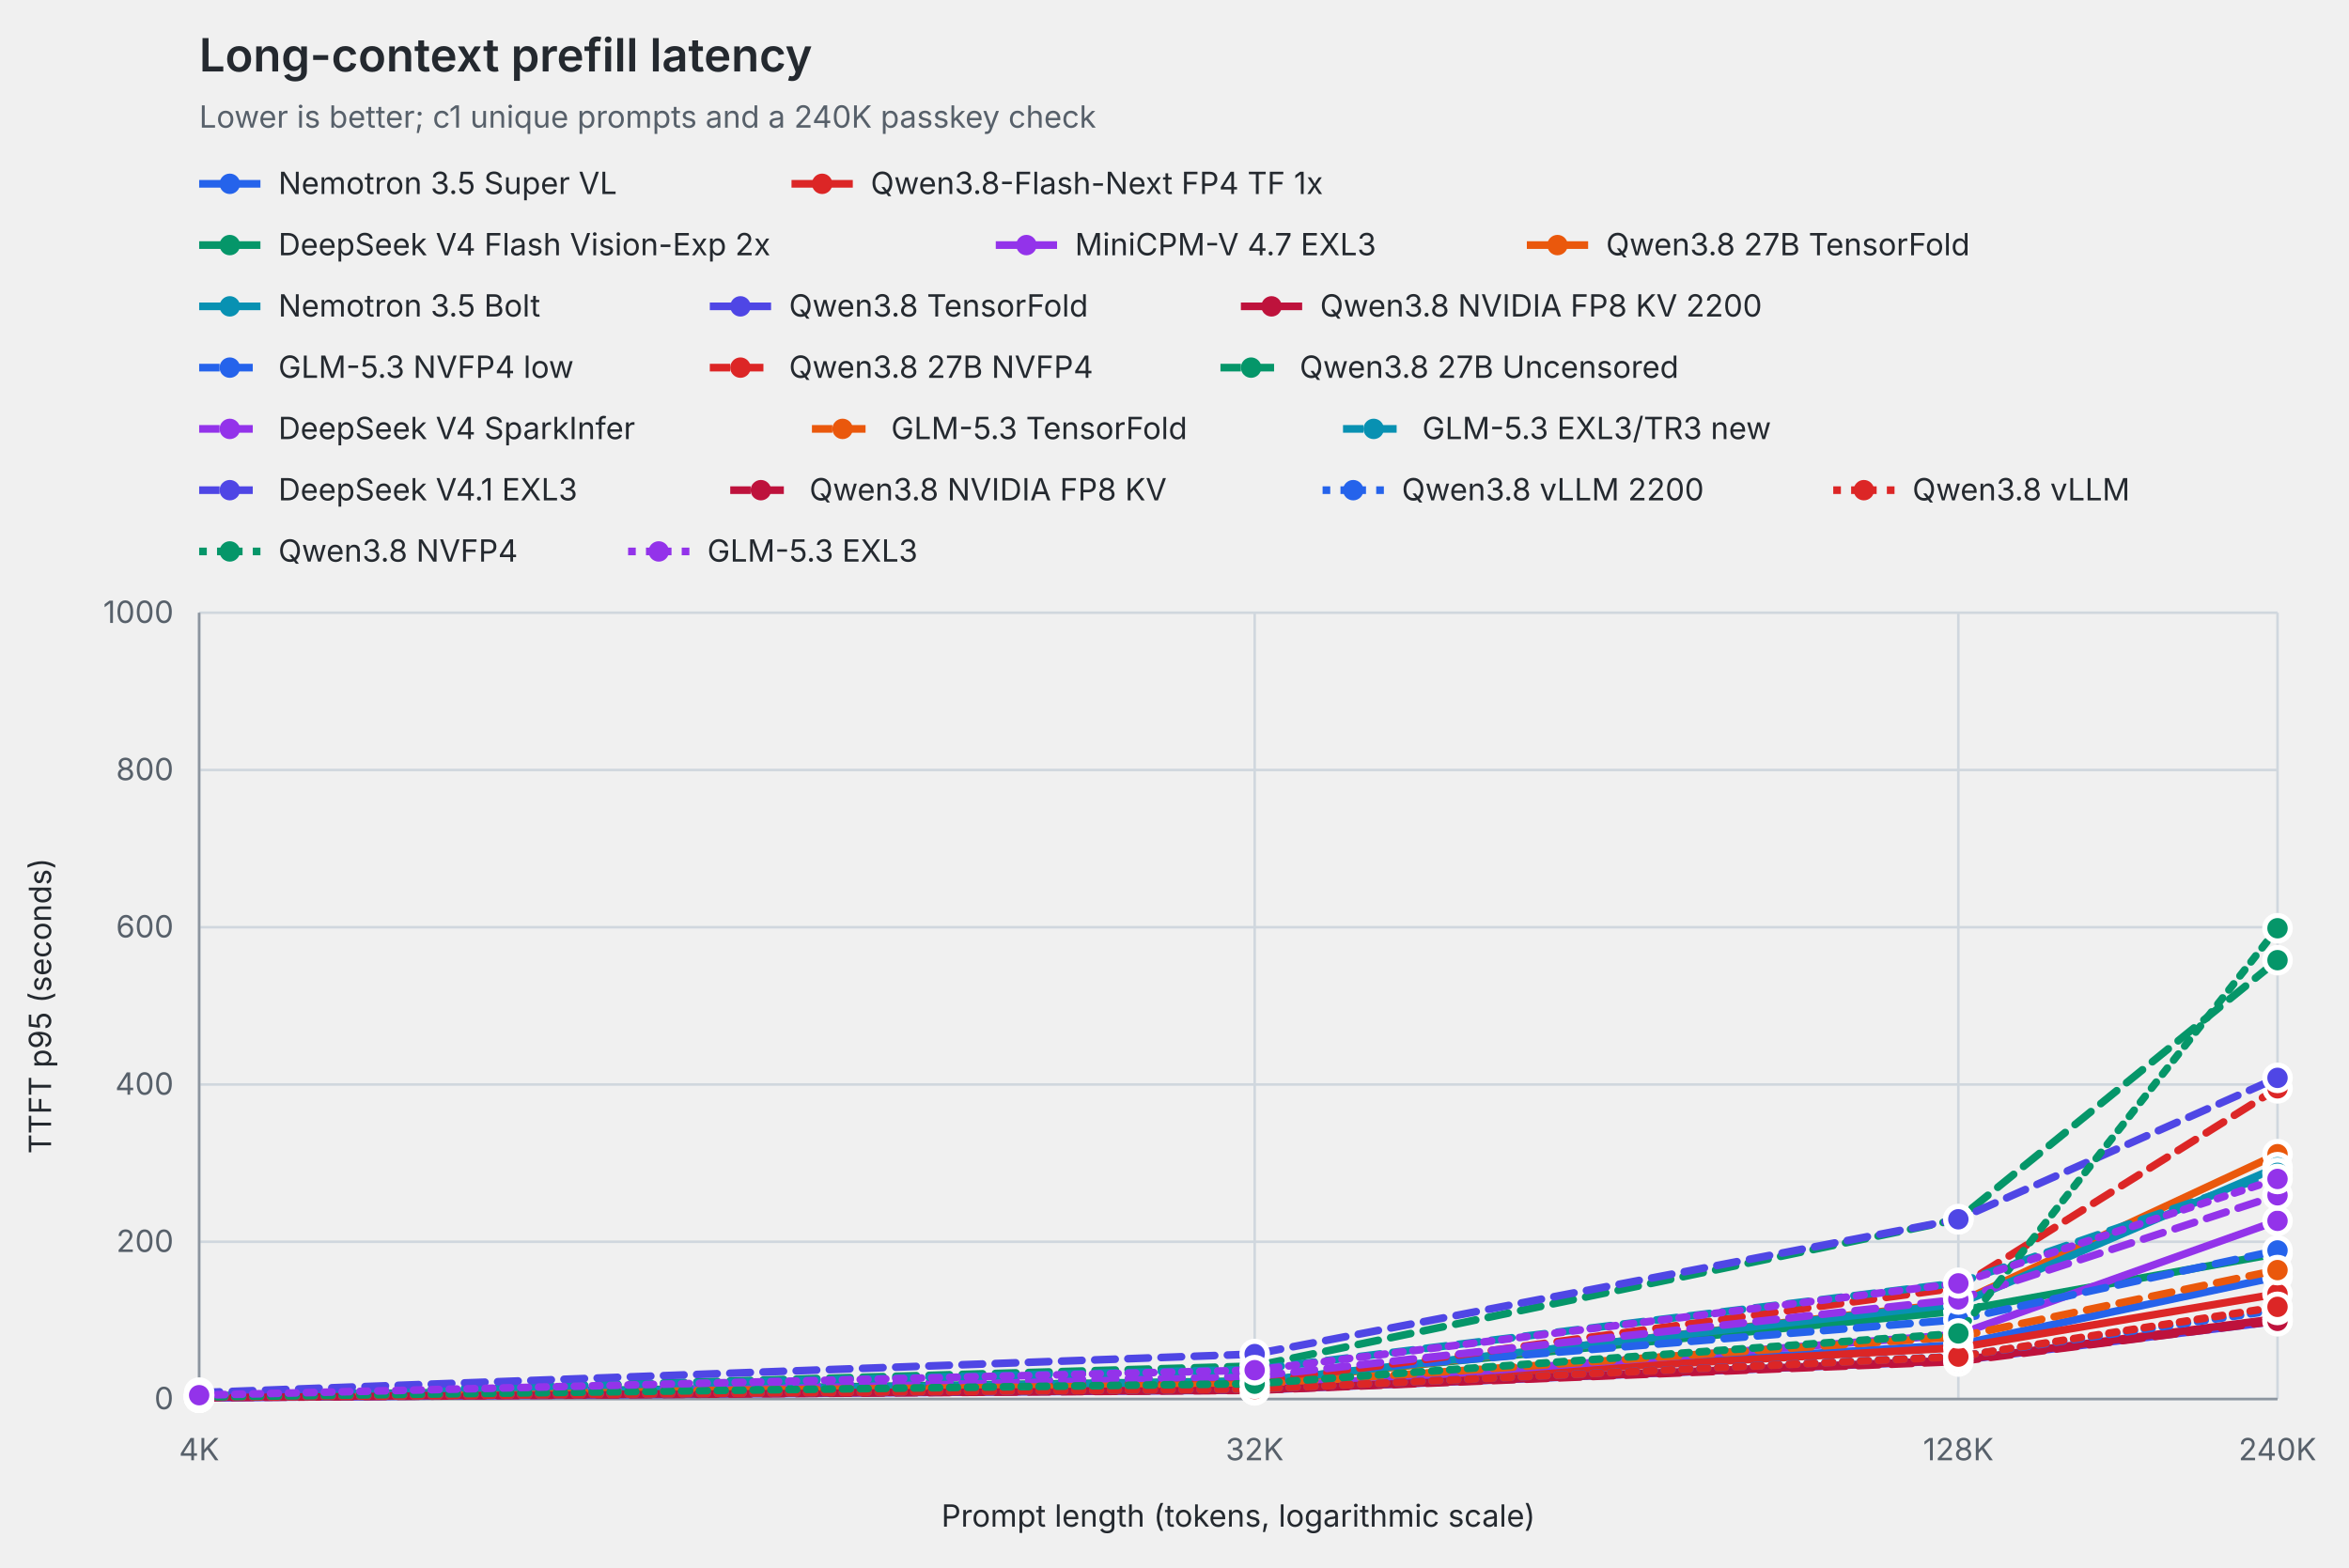
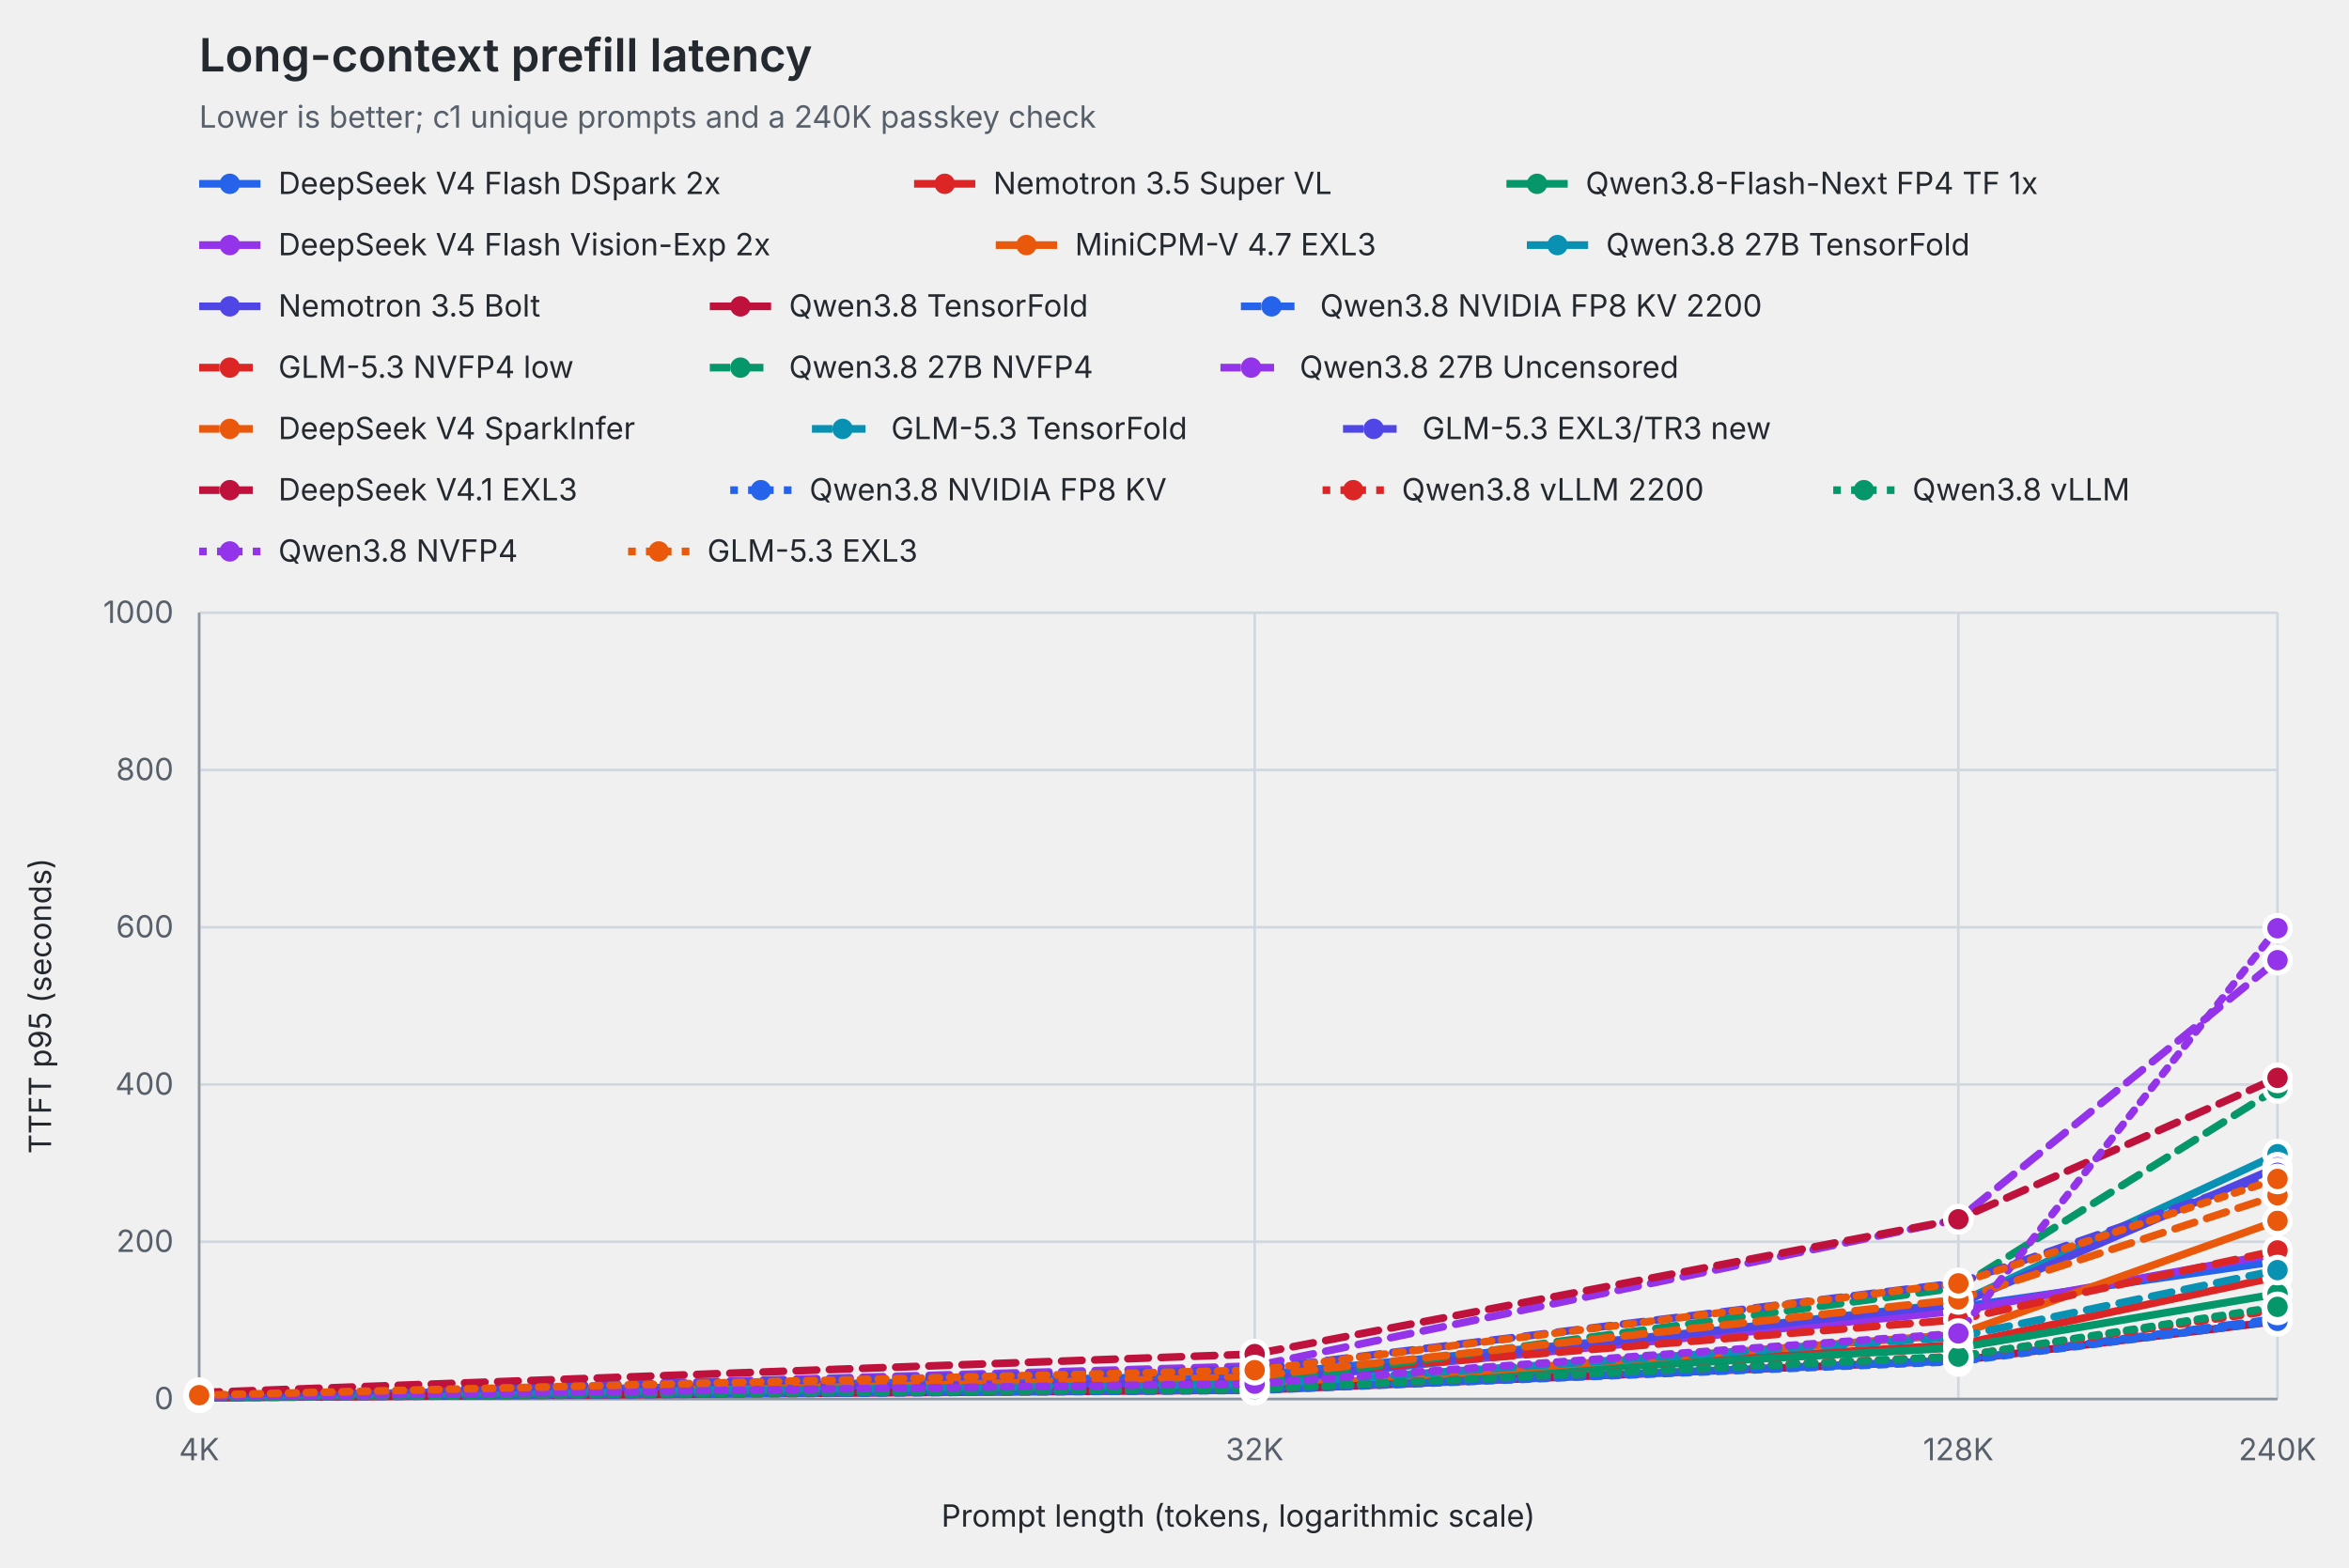
<svg xmlns="http://www.w3.org/2000/svg" width="920" height="614" viewBox="0 0 920 614" role="img" aria-labelledby="title desc">
  <style>
    :root { color-scheme: light dark; }
    text { font-family: ui-sans-serif, system-ui, -apple-system, BlinkMacSystemFont, "Segoe UI", sans-serif; fill: #24292f; font-size: 12px; }
    .title { font-size: 18px; font-weight: 600; }
    .subtitle, .tick { fill: #57606a; }
    .grid { stroke: #d0d7de; stroke-width: 1; }
    .axis { stroke: #8c959f; stroke-width: 1; }
    .series { fill: none; stroke-width: 3; stroke-linejoin: round; stroke-linecap: round; }
    .marker { stroke: #ffffff; stroke-width: 2; }
    @media (prefers-color-scheme: dark) {
      text { fill: #f0f6fc; }
      .subtitle, .tick { fill: #8c959f; }
      .grid { stroke: #30363d; }
      .axis { stroke: #6e7681; }
      .marker { stroke: #0d1117; }
    }
  </style>
  <text class="title" x="78" y="28">Long-context prefill latency</text>
  <text class="subtitle" x="78" y="50">Lower is better; c1 unique prompts and a 240K passkey check</text>
  <line x1="78" y1="72" x2="102" y2="72" stroke="#2563eb" stroke-width="3" stroke-dasharray="" />
  <circle cx="90" cy="72" r="4" fill="#2563eb" />
-   <text x="109" y="76">Nemotron 3.5 Super VL</text>
-   <line x1="310" y1="72" x2="334" y2="72" stroke="#dc2626" stroke-width="3" stroke-dasharray="" />
-   <circle cx="322" cy="72" r="4" fill="#dc2626" />
-   <text x="341" y="76">Qwen3.8-Flash-Next FP4 TF 1x</text>
-   <line x1="78" y1="96" x2="102" y2="96" stroke="#059669" stroke-width="3" stroke-dasharray="" />
-   <circle cx="90" cy="96" r="4" fill="#059669" />
+   <text x="109" y="76">DeepSeek V4 Flash DSpark 2x</text>
+   <line x1="358" y1="72" x2="382" y2="72" stroke="#dc2626" stroke-width="3" stroke-dasharray="" />
+   <circle cx="370" cy="72" r="4" fill="#dc2626" />
+   <text x="389" y="76">Nemotron 3.5 Super VL</text>
+   <line x1="590" y1="72" x2="614" y2="72" stroke="#059669" stroke-width="3" stroke-dasharray="" />
+   <circle cx="602" cy="72" r="4" fill="#059669" />
+   <text x="621" y="76">Qwen3.8-Flash-Next FP4 TF 1x</text>
+   <line x1="78" y1="96" x2="102" y2="96" stroke="#9333ea" stroke-width="3" stroke-dasharray="" />
+   <circle cx="90" cy="96" r="4" fill="#9333ea" />
  <text x="109" y="100">DeepSeek V4 Flash Vision-Exp 2x</text>
-   <line x1="390" y1="96" x2="414" y2="96" stroke="#9333ea" stroke-width="3" stroke-dasharray="" />
-   <circle cx="402" cy="96" r="4" fill="#9333ea" />
+   <line x1="390" y1="96" x2="414" y2="96" stroke="#ea580c" stroke-width="3" stroke-dasharray="" />
+   <circle cx="402" cy="96" r="4" fill="#ea580c" />
  <text x="421" y="100">MiniCPM-V 4.7 EXL3</text>
-   <line x1="598" y1="96" x2="622" y2="96" stroke="#ea580c" stroke-width="3" stroke-dasharray="" />
-   <circle cx="610" cy="96" r="4" fill="#ea580c" />
+   <line x1="598" y1="96" x2="622" y2="96" stroke="#0891b2" stroke-width="3" stroke-dasharray="" />
+   <circle cx="610" cy="96" r="4" fill="#0891b2" />
  <text x="629" y="100">Qwen3.8 27B TensorFold</text>
-   <line x1="78" y1="120" x2="102" y2="120" stroke="#0891b2" stroke-width="3" stroke-dasharray="" />
-   <circle cx="90" cy="120" r="4" fill="#0891b2" />
+   <line x1="78" y1="120" x2="102" y2="120" stroke="#4f46e5" stroke-width="3" stroke-dasharray="" />
+   <circle cx="90" cy="120" r="4" fill="#4f46e5" />
  <text x="109" y="124">Nemotron 3.5 Bolt</text>
-   <line x1="278" y1="120" x2="302" y2="120" stroke="#4f46e5" stroke-width="3" stroke-dasharray="" />
-   <circle cx="290" cy="120" r="4" fill="#4f46e5" />
+   <line x1="278" y1="120" x2="302" y2="120" stroke="#be123c" stroke-width="3" stroke-dasharray="" />
+   <circle cx="290" cy="120" r="4" fill="#be123c" />
  <text x="309" y="124">Qwen3.8 TensorFold</text>
-   <line x1="486" y1="120" x2="510" y2="120" stroke="#be123c" stroke-width="3" stroke-dasharray="" />
-   <circle cx="498" cy="120" r="4" fill="#be123c" />
+   <line x1="486" y1="120" x2="510" y2="120" stroke="#2563eb" stroke-width="3" stroke-dasharray="8 5" />
+   <circle cx="498" cy="120" r="4" fill="#2563eb" />
  <text x="517" y="124">Qwen3.8 NVIDIA FP8 KV 2200</text>
-   <line x1="78" y1="144" x2="102" y2="144" stroke="#2563eb" stroke-width="3" stroke-dasharray="8 5" />
-   <circle cx="90" cy="144" r="4" fill="#2563eb" />
+   <line x1="78" y1="144" x2="102" y2="144" stroke="#dc2626" stroke-width="3" stroke-dasharray="8 5" />
+   <circle cx="90" cy="144" r="4" fill="#dc2626" />
  <text x="109" y="148">GLM-5.3 NVFP4 low</text>
-   <line x1="278" y1="144" x2="302" y2="144" stroke="#dc2626" stroke-width="3" stroke-dasharray="8 5" />
-   <circle cx="290" cy="144" r="4" fill="#dc2626" />
+   <line x1="278" y1="144" x2="302" y2="144" stroke="#059669" stroke-width="3" stroke-dasharray="8 5" />
+   <circle cx="290" cy="144" r="4" fill="#059669" />
  <text x="309" y="148">Qwen3.8 27B NVFP4</text>
-   <line x1="478" y1="144" x2="502" y2="144" stroke="#059669" stroke-width="3" stroke-dasharray="8 5" />
-   <circle cx="490" cy="144" r="4" fill="#059669" />
+   <line x1="478" y1="144" x2="502" y2="144" stroke="#9333ea" stroke-width="3" stroke-dasharray="8 5" />
+   <circle cx="490" cy="144" r="4" fill="#9333ea" />
  <text x="509" y="148">Qwen3.8 27B Uncensored</text>
-   <line x1="78" y1="168" x2="102" y2="168" stroke="#9333ea" stroke-width="3" stroke-dasharray="8 5" />
-   <circle cx="90" cy="168" r="4" fill="#9333ea" />
+   <line x1="78" y1="168" x2="102" y2="168" stroke="#ea580c" stroke-width="3" stroke-dasharray="8 5" />
+   <circle cx="90" cy="168" r="4" fill="#ea580c" />
  <text x="109" y="172">DeepSeek V4 SparkInfer</text>
-   <line x1="318" y1="168" x2="342" y2="168" stroke="#ea580c" stroke-width="3" stroke-dasharray="8 5" />
-   <circle cx="330" cy="168" r="4" fill="#ea580c" />
+   <line x1="318" y1="168" x2="342" y2="168" stroke="#0891b2" stroke-width="3" stroke-dasharray="8 5" />
+   <circle cx="330" cy="168" r="4" fill="#0891b2" />
  <text x="349" y="172">GLM-5.3 TensorFold</text>
-   <line x1="526" y1="168" x2="550" y2="168" stroke="#0891b2" stroke-width="3" stroke-dasharray="8 5" />
-   <circle cx="538" cy="168" r="4" fill="#0891b2" />
+   <line x1="526" y1="168" x2="550" y2="168" stroke="#4f46e5" stroke-width="3" stroke-dasharray="8 5" />
+   <circle cx="538" cy="168" r="4" fill="#4f46e5" />
  <text x="557" y="172">GLM-5.3 EXL3/TR3 new</text>
-   <line x1="78" y1="192" x2="102" y2="192" stroke="#4f46e5" stroke-width="3" stroke-dasharray="8 5" />
-   <circle cx="90" cy="192" r="4" fill="#4f46e5" />
+   <line x1="78" y1="192" x2="102" y2="192" stroke="#be123c" stroke-width="3" stroke-dasharray="8 5" />
+   <circle cx="90" cy="192" r="4" fill="#be123c" />
  <text x="109" y="196">DeepSeek V4.1 EXL3</text>
-   <line x1="286" y1="192" x2="310" y2="192" stroke="#be123c" stroke-width="3" stroke-dasharray="8 5" />
-   <circle cx="298" cy="192" r="4" fill="#be123c" />
+   <line x1="286" y1="192" x2="310" y2="192" stroke="#2563eb" stroke-width="3" stroke-dasharray="3 4" />
+   <circle cx="298" cy="192" r="4" fill="#2563eb" />
  <text x="317" y="196">Qwen3.8 NVIDIA FP8 KV</text>
-   <line x1="518" y1="192" x2="542" y2="192" stroke="#2563eb" stroke-width="3" stroke-dasharray="3 4" />
-   <circle cx="530" cy="192" r="4" fill="#2563eb" />
+   <line x1="518" y1="192" x2="542" y2="192" stroke="#dc2626" stroke-width="3" stroke-dasharray="3 4" />
+   <circle cx="530" cy="192" r="4" fill="#dc2626" />
  <text x="549" y="196">Qwen3.8 vLLM 2200</text>
-   <line x1="718" y1="192" x2="742" y2="192" stroke="#dc2626" stroke-width="3" stroke-dasharray="3 4" />
-   <circle cx="730" cy="192" r="4" fill="#dc2626" />
+   <line x1="718" y1="192" x2="742" y2="192" stroke="#059669" stroke-width="3" stroke-dasharray="3 4" />
+   <circle cx="730" cy="192" r="4" fill="#059669" />
  <text x="749" y="196">Qwen3.8 vLLM</text>
-   <line x1="78" y1="216" x2="102" y2="216" stroke="#059669" stroke-width="3" stroke-dasharray="3 4" />
-   <circle cx="90" cy="216" r="4" fill="#059669" />
+   <line x1="78" y1="216" x2="102" y2="216" stroke="#9333ea" stroke-width="3" stroke-dasharray="3 4" />
+   <circle cx="90" cy="216" r="4" fill="#9333ea" />
  <text x="109" y="220">Qwen3.8 NVFP4</text>
-   <line x1="246" y1="216" x2="270" y2="216" stroke="#9333ea" stroke-width="3" stroke-dasharray="3 4" />
-   <circle cx="258" cy="216" r="4" fill="#9333ea" />
+   <line x1="246" y1="216" x2="270" y2="216" stroke="#ea580c" stroke-width="3" stroke-dasharray="3 4" />
+   <circle cx="258" cy="216" r="4" fill="#ea580c" />
  <text x="277" y="220">GLM-5.3 EXL3</text>
  <line class="grid" x1="78" y1="548.0" x2="892" y2="548.0" />
  <text class="tick" x="68" y="552.0" text-anchor="end">0</text>
  <line class="grid" x1="78" y1="486.4" x2="892" y2="486.4" />
  <text class="tick" x="68" y="490.4" text-anchor="end">200</text>
  <line class="grid" x1="78" y1="424.8" x2="892" y2="424.8" />
  <text class="tick" x="68" y="428.8" text-anchor="end">400</text>
  <line class="grid" x1="78" y1="363.2" x2="892" y2="363.2" />
  <text class="tick" x="68" y="367.2" text-anchor="end">600</text>
  <line class="grid" x1="78" y1="301.6" x2="892" y2="301.6" />
  <text class="tick" x="68" y="305.6" text-anchor="end">800</text>
  <line class="grid" x1="78" y1="240.0" x2="892" y2="240.0" />
  <text class="tick" x="68" y="244.0" text-anchor="end">1000</text>
  <line class="grid" x1="78.0" y1="240" x2="78.0" y2="548" />
  <text class="tick" x="78.0" y="572" text-anchor="middle">4K</text>
  <line class="grid" x1="491.4" y1="240" x2="491.4" y2="548" />
  <text class="tick" x="491.4" y="572" text-anchor="middle">32K</text>
  <line class="grid" x1="767.0" y1="240" x2="767.0" y2="548" />
  <text class="tick" x="767.0" y="572" text-anchor="middle">128K</text>
  <line class="grid" x1="892.0" y1="240" x2="892.0" y2="548" />
  <text class="tick" x="892.0" y="572" text-anchor="middle">240K</text>
  <line class="axis" x1="78" y1="548" x2="892" y2="548" />
  <line class="axis" x1="78" y1="240" x2="78" y2="548" />
  <text x="485.0" y="598" text-anchor="middle">Prompt length (tokens, logarithmic scale)</text>
  <text transform="translate(20 394.0) rotate(-90)" text-anchor="middle">TTFT p95 (seconds)</text>
-   <path class="series" d="M 78.0 547.4 L 491.4 543.4 L 767.0 526.7 L 892.0 500.1" stroke="#2563eb" stroke-dasharray="" />
-   <circle class="marker" cx="78.0" cy="547.4" r="5" fill="#2563eb" />
-   <circle class="marker" cx="491.4" cy="543.4" r="5" fill="#2563eb" />
-   <circle class="marker" cx="767.0" cy="526.7" r="5" fill="#2563eb" />
-   <circle class="marker" cx="892.0" cy="500.1" r="5" fill="#2563eb" />
-   <path class="series" d="M 78.0 547.4 L 491.4 543.4 L 767.0 527.9 L 892.0 506.8" stroke="#dc2626" stroke-dasharray="" />
+   <path class="series" d="M 78.0 547.3 L 491.4 538.6 L 767.0 512.0 L 892.0 494.0" stroke="#2563eb" stroke-dasharray="" />
+   <circle class="marker" cx="78.0" cy="547.3" r="5" fill="#2563eb" />
+   <circle class="marker" cx="491.4" cy="538.6" r="5" fill="#2563eb" />
+   <circle class="marker" cx="767.0" cy="512.0" r="5" fill="#2563eb" />
+   <circle class="marker" cx="892.0" cy="494.0" r="5" fill="#2563eb" />
+   <path class="series" d="M 78.0 547.4 L 491.4 543.4 L 767.0 526.7 L 892.0 500.1" stroke="#dc2626" stroke-dasharray="" />
  <circle class="marker" cx="78.0" cy="547.4" r="5" fill="#dc2626" />
  <circle class="marker" cx="491.4" cy="543.4" r="5" fill="#dc2626" />
-   <circle class="marker" cx="767.0" cy="527.9" r="5" fill="#dc2626" />
-   <circle class="marker" cx="892.0" cy="506.8" r="5" fill="#dc2626" />
-   <path class="series" d="M 78.0 546.8 L 491.4 540.9 L 767.0 513.5 L 892.0 491.0" stroke="#059669" stroke-dasharray="" />
-   <circle class="marker" cx="78.0" cy="546.8" r="5" fill="#059669" />
-   <circle class="marker" cx="491.4" cy="540.9" r="5" fill="#059669" />
-   <circle class="marker" cx="767.0" cy="513.5" r="5" fill="#059669" />
-   <circle class="marker" cx="892.0" cy="491.0" r="5" fill="#059669" />
-   <path class="series" d="M 78.0 547.5 L 491.4 543.9 L 767.0 522.7 L 892.0 478.2" stroke="#9333ea" stroke-dasharray="" />
-   <circle class="marker" cx="78.0" cy="547.5" r="5" fill="#9333ea" />
-   <circle class="marker" cx="491.4" cy="543.9" r="5" fill="#9333ea" />
-   <circle class="marker" cx="767.0" cy="522.7" r="5" fill="#9333ea" />
-   <circle class="marker" cx="892.0" cy="478.2" r="5" fill="#9333ea" />
-   <path class="series" d="M 78.0 547.2 L 491.4 541.7 L 767.0 510.3 L 892.0 452.1" stroke="#ea580c" stroke-dasharray="" />
-   <circle class="marker" cx="78.0" cy="547.2" r="5" fill="#ea580c" />
-   <circle class="marker" cx="491.4" cy="541.7" r="5" fill="#ea580c" />
-   <circle class="marker" cx="767.0" cy="510.3" r="5" fill="#ea580c" />
-   <circle class="marker" cx="892.0" cy="452.1" r="5" fill="#ea580c" />
-   <path class="series" d="M 78.0 547.2 L 491.4 541.2 L 767.0 510.8 L 892.0 457.2" stroke="#0891b2" stroke-dasharray="" />
+   <circle class="marker" cx="767.0" cy="526.7" r="5" fill="#dc2626" />
+   <circle class="marker" cx="892.0" cy="500.1" r="5" fill="#dc2626" />
+   <path class="series" d="M 78.0 547.4 L 491.4 543.4 L 767.0 527.9 L 892.0 506.8" stroke="#059669" stroke-dasharray="" />
+   <circle class="marker" cx="78.0" cy="547.4" r="5" fill="#059669" />
+   <circle class="marker" cx="491.4" cy="543.4" r="5" fill="#059669" />
+   <circle class="marker" cx="767.0" cy="527.9" r="5" fill="#059669" />
+   <circle class="marker" cx="892.0" cy="506.8" r="5" fill="#059669" />
+   <path class="series" d="M 78.0 546.8 L 491.4 540.9 L 767.0 513.5 L 892.0 491.0" stroke="#9333ea" stroke-dasharray="" />
+   <circle class="marker" cx="78.0" cy="546.8" r="5" fill="#9333ea" />
+   <circle class="marker" cx="491.4" cy="540.9" r="5" fill="#9333ea" />
+   <circle class="marker" cx="767.0" cy="513.5" r="5" fill="#9333ea" />
+   <circle class="marker" cx="892.0" cy="491.0" r="5" fill="#9333ea" />
+   <path class="series" d="M 78.0 547.5 L 491.4 543.9 L 767.0 522.7 L 892.0 478.2" stroke="#ea580c" stroke-dasharray="" />
+   <circle class="marker" cx="78.0" cy="547.5" r="5" fill="#ea580c" />
+   <circle class="marker" cx="491.4" cy="543.9" r="5" fill="#ea580c" />
+   <circle class="marker" cx="767.0" cy="522.7" r="5" fill="#ea580c" />
+   <circle class="marker" cx="892.0" cy="478.2" r="5" fill="#ea580c" />
+   <path class="series" d="M 78.0 547.2 L 491.4 541.7 L 767.0 510.3 L 892.0 452.1" stroke="#0891b2" stroke-dasharray="" />
  <circle class="marker" cx="78.0" cy="547.2" r="5" fill="#0891b2" />
-   <circle class="marker" cx="491.4" cy="541.2" r="5" fill="#0891b2" />
-   <circle class="marker" cx="767.0" cy="510.8" r="5" fill="#0891b2" />
-   <circle class="marker" cx="892.0" cy="457.2" r="5" fill="#0891b2" />
-   <path class="series" d="M 78.0 547.5 L 491.4 544.5 L 767.0 532.9 L 892.0 517.5" stroke="#4f46e5" stroke-dasharray="" />
-   <circle class="marker" cx="78.0" cy="547.5" r="5" fill="#4f46e5" />
-   <circle class="marker" cx="491.4" cy="544.5" r="5" fill="#4f46e5" />
-   <circle class="marker" cx="767.0" cy="532.9" r="5" fill="#4f46e5" />
-   <circle class="marker" cx="892.0" cy="517.5" r="5" fill="#4f46e5" />
-   <path class="series" d="M 78.0 547.3 L 491.4 544.4 L 767.0 532.8 L 892.0 516.5" stroke="#be123c" stroke-dasharray="" />
-   <circle class="marker" cx="78.0" cy="547.3" r="5" fill="#be123c" />
-   <circle class="marker" cx="491.4" cy="544.4" r="5" fill="#be123c" />
-   <circle class="marker" cx="767.0" cy="532.8" r="5" fill="#be123c" />
-   <circle class="marker" cx="892.0" cy="516.5" r="5" fill="#be123c" />
-   <path class="series" d="M 78.0 547.1 L 491.4 539.3 L 767.0 516.9 L 892.0 489.8" stroke="#2563eb" stroke-dasharray="8 5" />
-   <circle class="marker" cx="78.0" cy="547.1" r="5" fill="#2563eb" />
-   <circle class="marker" cx="491.4" cy="539.3" r="5" fill="#2563eb" />
-   <circle class="marker" cx="767.0" cy="516.9" r="5" fill="#2563eb" />
-   <circle class="marker" cx="892.0" cy="489.8" r="5" fill="#2563eb" />
-   <path class="series" d="M 78.0 547.4 L 491.4 541.5 L 767.0 504.4 L 892.0 426.3" stroke="#dc2626" stroke-dasharray="8 5" />
-   <circle class="marker" cx="78.0" cy="547.4" r="5" fill="#dc2626" />
-   <circle class="marker" cx="491.4" cy="541.5" r="5" fill="#dc2626" />
-   <circle class="marker" cx="767.0" cy="504.4" r="5" fill="#dc2626" />
-   <circle class="marker" cx="892.0" cy="426.3" r="5" fill="#dc2626" />
-   <path class="series" d="M 78.0 546.9 L 491.4 535.1 L 767.0 477.6 L 892.0 376.1" stroke="#059669" stroke-dasharray="8 5" />
-   <circle class="marker" cx="78.0" cy="546.9" r="5" fill="#059669" />
-   <circle class="marker" cx="491.4" cy="535.1" r="5" fill="#059669" />
-   <circle class="marker" cx="767.0" cy="477.6" r="5" fill="#059669" />
-   <circle class="marker" cx="892.0" cy="376.1" r="5" fill="#059669" />
-   <path class="series" d="M 78.0 546.8 L 491.4 539.1 L 767.0 509.0 L 892.0 468.2" stroke="#9333ea" stroke-dasharray="8 5" />
-   <circle class="marker" cx="78.0" cy="546.8" r="5" fill="#9333ea" />
-   <circle class="marker" cx="491.4" cy="539.1" r="5" fill="#9333ea" />
-   <circle class="marker" cx="767.0" cy="509.0" r="5" fill="#9333ea" />
-   <circle class="marker" cx="892.0" cy="468.2" r="5" fill="#9333ea" />
-   <path class="series" d="M 78.0 546.8 L 491.4 542.4 L 767.0 523.6 L 892.0 497.5" stroke="#ea580c" stroke-dasharray="8 5" />
+   <circle class="marker" cx="491.4" cy="541.7" r="5" fill="#0891b2" />
+   <circle class="marker" cx="767.0" cy="510.3" r="5" fill="#0891b2" />
+   <circle class="marker" cx="892.0" cy="452.1" r="5" fill="#0891b2" />
+   <path class="series" d="M 78.0 547.2 L 491.4 541.2 L 767.0 510.8 L 892.0 457.2" stroke="#4f46e5" stroke-dasharray="" />
+   <circle class="marker" cx="78.0" cy="547.2" r="5" fill="#4f46e5" />
+   <circle class="marker" cx="491.4" cy="541.2" r="5" fill="#4f46e5" />
+   <circle class="marker" cx="767.0" cy="510.8" r="5" fill="#4f46e5" />
+   <circle class="marker" cx="892.0" cy="457.2" r="5" fill="#4f46e5" />
+   <path class="series" d="M 78.0 547.5 L 491.4 544.5 L 767.0 532.9 L 892.0 517.5" stroke="#be123c" stroke-dasharray="" />
+   <circle class="marker" cx="78.0" cy="547.5" r="5" fill="#be123c" />
+   <circle class="marker" cx="491.4" cy="544.5" r="5" fill="#be123c" />
+   <circle class="marker" cx="767.0" cy="532.9" r="5" fill="#be123c" />
+   <circle class="marker" cx="892.0" cy="517.5" r="5" fill="#be123c" />
+   <path class="series" d="M 78.0 547.3 L 491.4 544.4 L 767.0 532.8 L 892.0 516.5" stroke="#2563eb" stroke-dasharray="8 5" />
+   <circle class="marker" cx="78.0" cy="547.3" r="5" fill="#2563eb" />
+   <circle class="marker" cx="491.4" cy="544.4" r="5" fill="#2563eb" />
+   <circle class="marker" cx="767.0" cy="532.8" r="5" fill="#2563eb" />
+   <circle class="marker" cx="892.0" cy="516.5" r="5" fill="#2563eb" />
+   <path class="series" d="M 78.0 547.1 L 491.4 539.3 L 767.0 516.9 L 892.0 489.8" stroke="#dc2626" stroke-dasharray="8 5" />
+   <circle class="marker" cx="78.0" cy="547.1" r="5" fill="#dc2626" />
+   <circle class="marker" cx="491.4" cy="539.3" r="5" fill="#dc2626" />
+   <circle class="marker" cx="767.0" cy="516.9" r="5" fill="#dc2626" />
+   <circle class="marker" cx="892.0" cy="489.8" r="5" fill="#dc2626" />
+   <path class="series" d="M 78.0 547.4 L 491.4 541.5 L 767.0 504.4 L 892.0 426.3" stroke="#059669" stroke-dasharray="8 5" />
+   <circle class="marker" cx="78.0" cy="547.4" r="5" fill="#059669" />
+   <circle class="marker" cx="491.4" cy="541.5" r="5" fill="#059669" />
+   <circle class="marker" cx="767.0" cy="504.4" r="5" fill="#059669" />
+   <circle class="marker" cx="892.0" cy="426.3" r="5" fill="#059669" />
+   <path class="series" d="M 78.0 546.9 L 491.4 535.1 L 767.0 477.6 L 892.0 376.1" stroke="#9333ea" stroke-dasharray="8 5" />
+   <circle class="marker" cx="78.0" cy="546.9" r="5" fill="#9333ea" />
+   <circle class="marker" cx="491.4" cy="535.1" r="5" fill="#9333ea" />
+   <circle class="marker" cx="767.0" cy="477.6" r="5" fill="#9333ea" />
+   <circle class="marker" cx="892.0" cy="376.1" r="5" fill="#9333ea" />
+   <path class="series" d="M 78.0 546.8 L 491.4 539.1 L 767.0 509.0 L 892.0 468.2" stroke="#ea580c" stroke-dasharray="8 5" />
  <circle class="marker" cx="78.0" cy="546.8" r="5" fill="#ea580c" />
-   <circle class="marker" cx="491.4" cy="542.4" r="5" fill="#ea580c" />
-   <circle class="marker" cx="767.0" cy="523.6" r="5" fill="#ea580c" />
-   <circle class="marker" cx="892.0" cy="497.5" r="5" fill="#ea580c" />
-   <path class="series" d="M 78.0 546.4 L 491.4 536.4 L 767.0 502.5 L 892.0 459.4" stroke="#0891b2" stroke-dasharray="8 5" />
-   <circle class="marker" cx="78.0" cy="546.4" r="5" fill="#0891b2" />
-   <circle class="marker" cx="491.4" cy="536.4" r="5" fill="#0891b2" />
-   <circle class="marker" cx="767.0" cy="502.5" r="5" fill="#0891b2" />
-   <circle class="marker" cx="892.0" cy="459.4" r="5" fill="#0891b2" />
-   <path class="series" d="M 78.0 545.5 L 491.4 530.4 L 767.0 477.6 L 892.0 422.2" stroke="#4f46e5" stroke-dasharray="8 5" />
-   <circle class="marker" cx="78.0" cy="545.5" r="5" fill="#4f46e5" />
-   <circle class="marker" cx="491.4" cy="530.4" r="5" fill="#4f46e5" />
-   <circle class="marker" cx="767.0" cy="477.6" r="5" fill="#4f46e5" />
-   <circle class="marker" cx="892.0" cy="422.2" r="5" fill="#4f46e5" />
-   <path class="series" d="M 78.0 547.5 L 491.4 544.6 L 767.0 533.3 L 892.0 517.4" stroke="#be123c" stroke-dasharray="8 5" />
-   <circle class="marker" cx="78.0" cy="547.5" r="5" fill="#be123c" />
-   <circle class="marker" cx="491.4" cy="544.6" r="5" fill="#be123c" />
-   <circle class="marker" cx="767.0" cy="533.3" r="5" fill="#be123c" />
-   <circle class="marker" cx="892.0" cy="517.4" r="5" fill="#be123c" />
-   <path class="series" d="M 78.0 547.4 L 491.4 544.1 L 767.0 531.3 L 892.0 513.1" stroke="#2563eb" stroke-dasharray="3 4" />
-   <circle class="marker" cx="78.0" cy="547.4" r="5" fill="#2563eb" />
-   <circle class="marker" cx="491.4" cy="544.1" r="5" fill="#2563eb" />
-   <circle class="marker" cx="767.0" cy="531.3" r="5" fill="#2563eb" />
-   <circle class="marker" cx="892.0" cy="513.1" r="5" fill="#2563eb" />
-   <path class="series" d="M 78.0 547.4 L 491.4 544.1 L 767.0 531.4 L 892.0 511.9" stroke="#dc2626" stroke-dasharray="3 4" />
+   <circle class="marker" cx="491.4" cy="539.1" r="5" fill="#ea580c" />
+   <circle class="marker" cx="767.0" cy="509.0" r="5" fill="#ea580c" />
+   <circle class="marker" cx="892.0" cy="468.2" r="5" fill="#ea580c" />
+   <path class="series" d="M 78.0 546.8 L 491.4 542.4 L 767.0 523.6 L 892.0 497.5" stroke="#0891b2" stroke-dasharray="8 5" />
+   <circle class="marker" cx="78.0" cy="546.8" r="5" fill="#0891b2" />
+   <circle class="marker" cx="491.4" cy="542.4" r="5" fill="#0891b2" />
+   <circle class="marker" cx="767.0" cy="523.6" r="5" fill="#0891b2" />
+   <circle class="marker" cx="892.0" cy="497.5" r="5" fill="#0891b2" />
+   <path class="series" d="M 78.0 546.4 L 491.4 536.4 L 767.0 502.5 L 892.0 459.4" stroke="#4f46e5" stroke-dasharray="8 5" />
+   <circle class="marker" cx="78.0" cy="546.4" r="5" fill="#4f46e5" />
+   <circle class="marker" cx="491.4" cy="536.4" r="5" fill="#4f46e5" />
+   <circle class="marker" cx="767.0" cy="502.5" r="5" fill="#4f46e5" />
+   <circle class="marker" cx="892.0" cy="459.4" r="5" fill="#4f46e5" />
+   <path class="series" d="M 78.0 545.5 L 491.4 530.4 L 767.0 477.6 L 892.0 422.2" stroke="#be123c" stroke-dasharray="8 5" />
+   <circle class="marker" cx="78.0" cy="545.5" r="5" fill="#be123c" />
+   <circle class="marker" cx="491.4" cy="530.4" r="5" fill="#be123c" />
+   <circle class="marker" cx="767.0" cy="477.6" r="5" fill="#be123c" />
+   <circle class="marker" cx="892.0" cy="422.2" r="5" fill="#be123c" />
+   <path class="series" d="M 78.0 547.5 L 491.4 544.6 L 767.0 533.3 L 892.0 517.4" stroke="#2563eb" stroke-dasharray="3 4" />
+   <circle class="marker" cx="78.0" cy="547.5" r="5" fill="#2563eb" />
+   <circle class="marker" cx="491.4" cy="544.6" r="5" fill="#2563eb" />
+   <circle class="marker" cx="767.0" cy="533.3" r="5" fill="#2563eb" />
+   <circle class="marker" cx="892.0" cy="517.4" r="5" fill="#2563eb" />
+   <path class="series" d="M 78.0 547.4 L 491.4 544.1 L 767.0 531.3 L 892.0 513.1" stroke="#dc2626" stroke-dasharray="3 4" />
  <circle class="marker" cx="78.0" cy="547.4" r="5" fill="#dc2626" />
  <circle class="marker" cx="491.4" cy="544.1" r="5" fill="#dc2626" />
-   <circle class="marker" cx="767.0" cy="531.4" r="5" fill="#dc2626" />
-   <circle class="marker" cx="892.0" cy="511.9" r="5" fill="#dc2626" />
-   <path class="series" d="M 78.0 547.2 L 491.4 542.0 L 767.0 522.3 L 892.0 363.6" stroke="#059669" stroke-dasharray="3 4" />
-   <circle class="marker" cx="78.0" cy="547.2" r="5" fill="#059669" />
-   <circle class="marker" cx="491.4" cy="542.0" r="5" fill="#059669" />
-   <circle class="marker" cx="767.0" cy="522.3" r="5" fill="#059669" />
-   <circle class="marker" cx="892.0" cy="363.6" r="5" fill="#059669" />
-   <path class="series" d="M 78.0 546.5 L 491.4 536.7 L 767.0 502.7 L 892.0 461.8" stroke="#9333ea" stroke-dasharray="3 4" />
-   <circle class="marker" cx="78.0" cy="546.5" r="5" fill="#9333ea" />
-   <circle class="marker" cx="491.4" cy="536.7" r="5" fill="#9333ea" />
-   <circle class="marker" cx="767.0" cy="502.7" r="5" fill="#9333ea" />
-   <circle class="marker" cx="892.0" cy="461.8" r="5" fill="#9333ea" />
+   <circle class="marker" cx="767.0" cy="531.3" r="5" fill="#dc2626" />
+   <circle class="marker" cx="892.0" cy="513.1" r="5" fill="#dc2626" />
+   <path class="series" d="M 78.0 547.4 L 491.4 544.1 L 767.0 531.4 L 892.0 511.9" stroke="#059669" stroke-dasharray="3 4" />
+   <circle class="marker" cx="78.0" cy="547.4" r="5" fill="#059669" />
+   <circle class="marker" cx="491.4" cy="544.1" r="5" fill="#059669" />
+   <circle class="marker" cx="767.0" cy="531.4" r="5" fill="#059669" />
+   <circle class="marker" cx="892.0" cy="511.9" r="5" fill="#059669" />
+   <path class="series" d="M 78.0 547.2 L 491.4 542.0 L 767.0 522.3 L 892.0 363.6" stroke="#9333ea" stroke-dasharray="3 4" />
+   <circle class="marker" cx="78.0" cy="547.2" r="5" fill="#9333ea" />
+   <circle class="marker" cx="491.4" cy="542.0" r="5" fill="#9333ea" />
+   <circle class="marker" cx="767.0" cy="522.3" r="5" fill="#9333ea" />
+   <circle class="marker" cx="892.0" cy="363.6" r="5" fill="#9333ea" />
+   <path class="series" d="M 78.0 546.5 L 491.4 536.7 L 767.0 502.7 L 892.0 461.8" stroke="#ea580c" stroke-dasharray="3 4" />
+   <circle class="marker" cx="78.0" cy="546.5" r="5" fill="#ea580c" />
+   <circle class="marker" cx="491.4" cy="536.7" r="5" fill="#ea580c" />
+   <circle class="marker" cx="767.0" cy="502.7" r="5" fill="#ea580c" />
+   <circle class="marker" cx="892.0" cy="461.8" r="5" fill="#ea580c" />
</svg>
